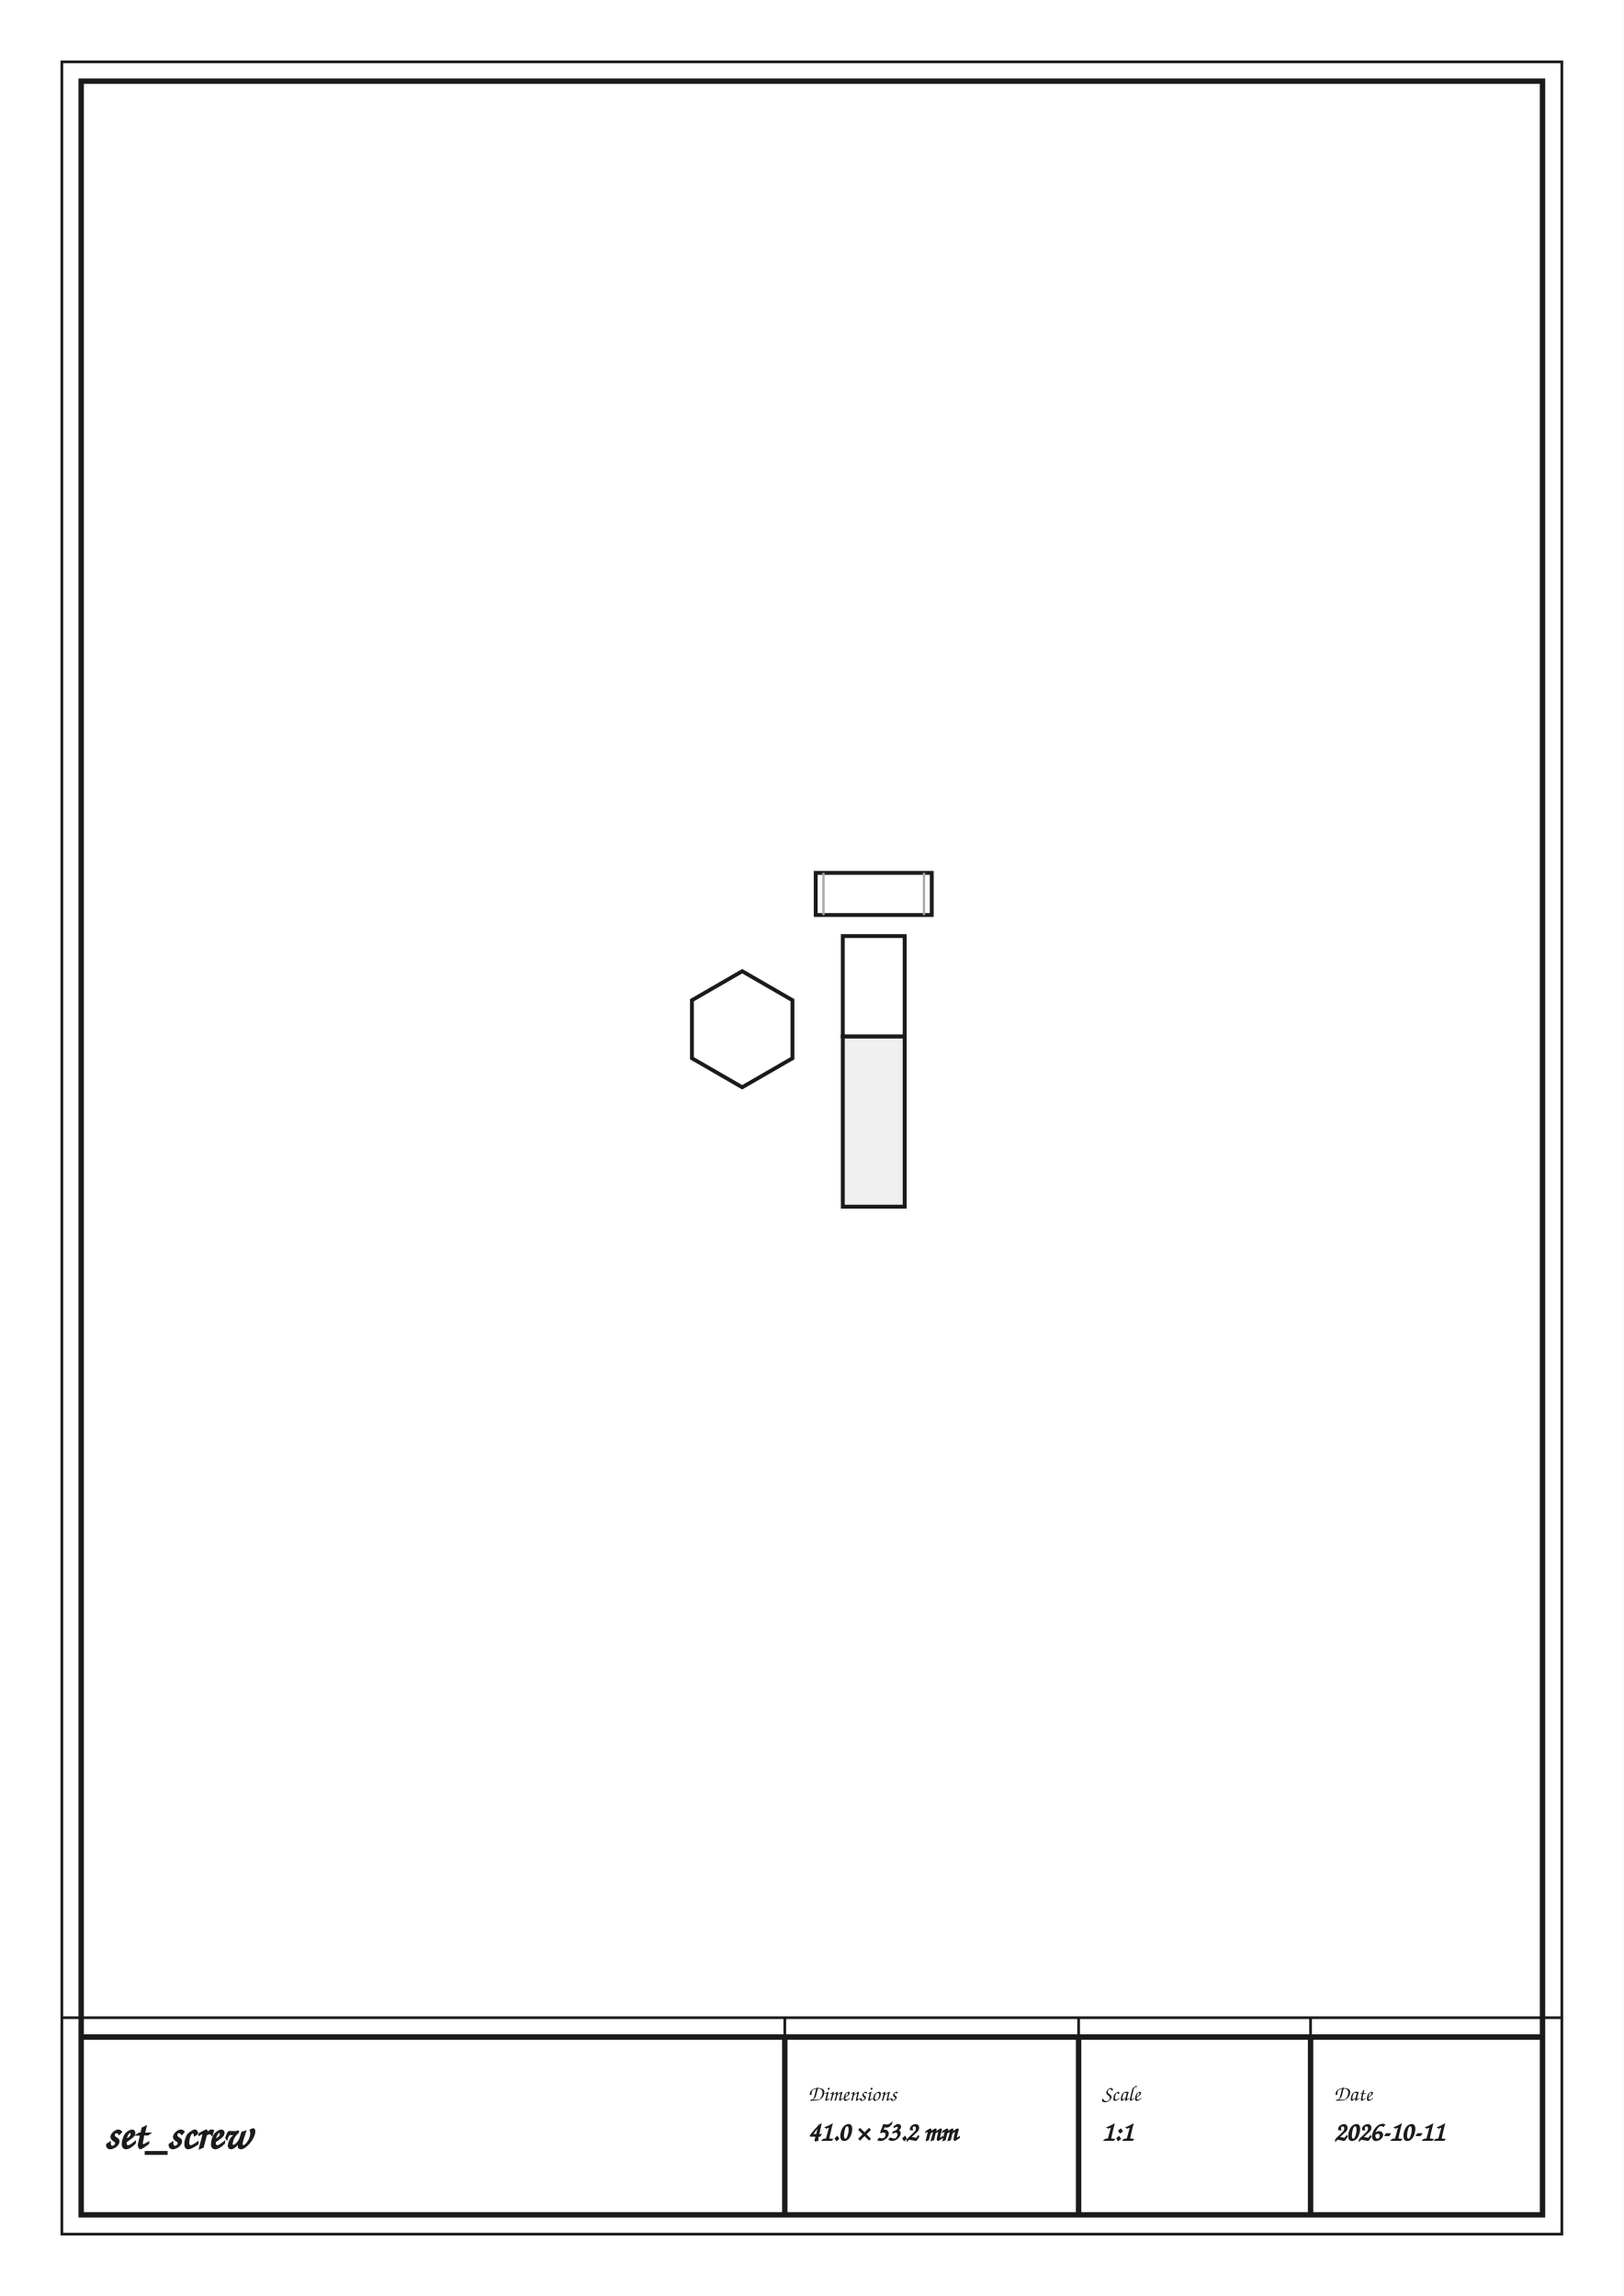
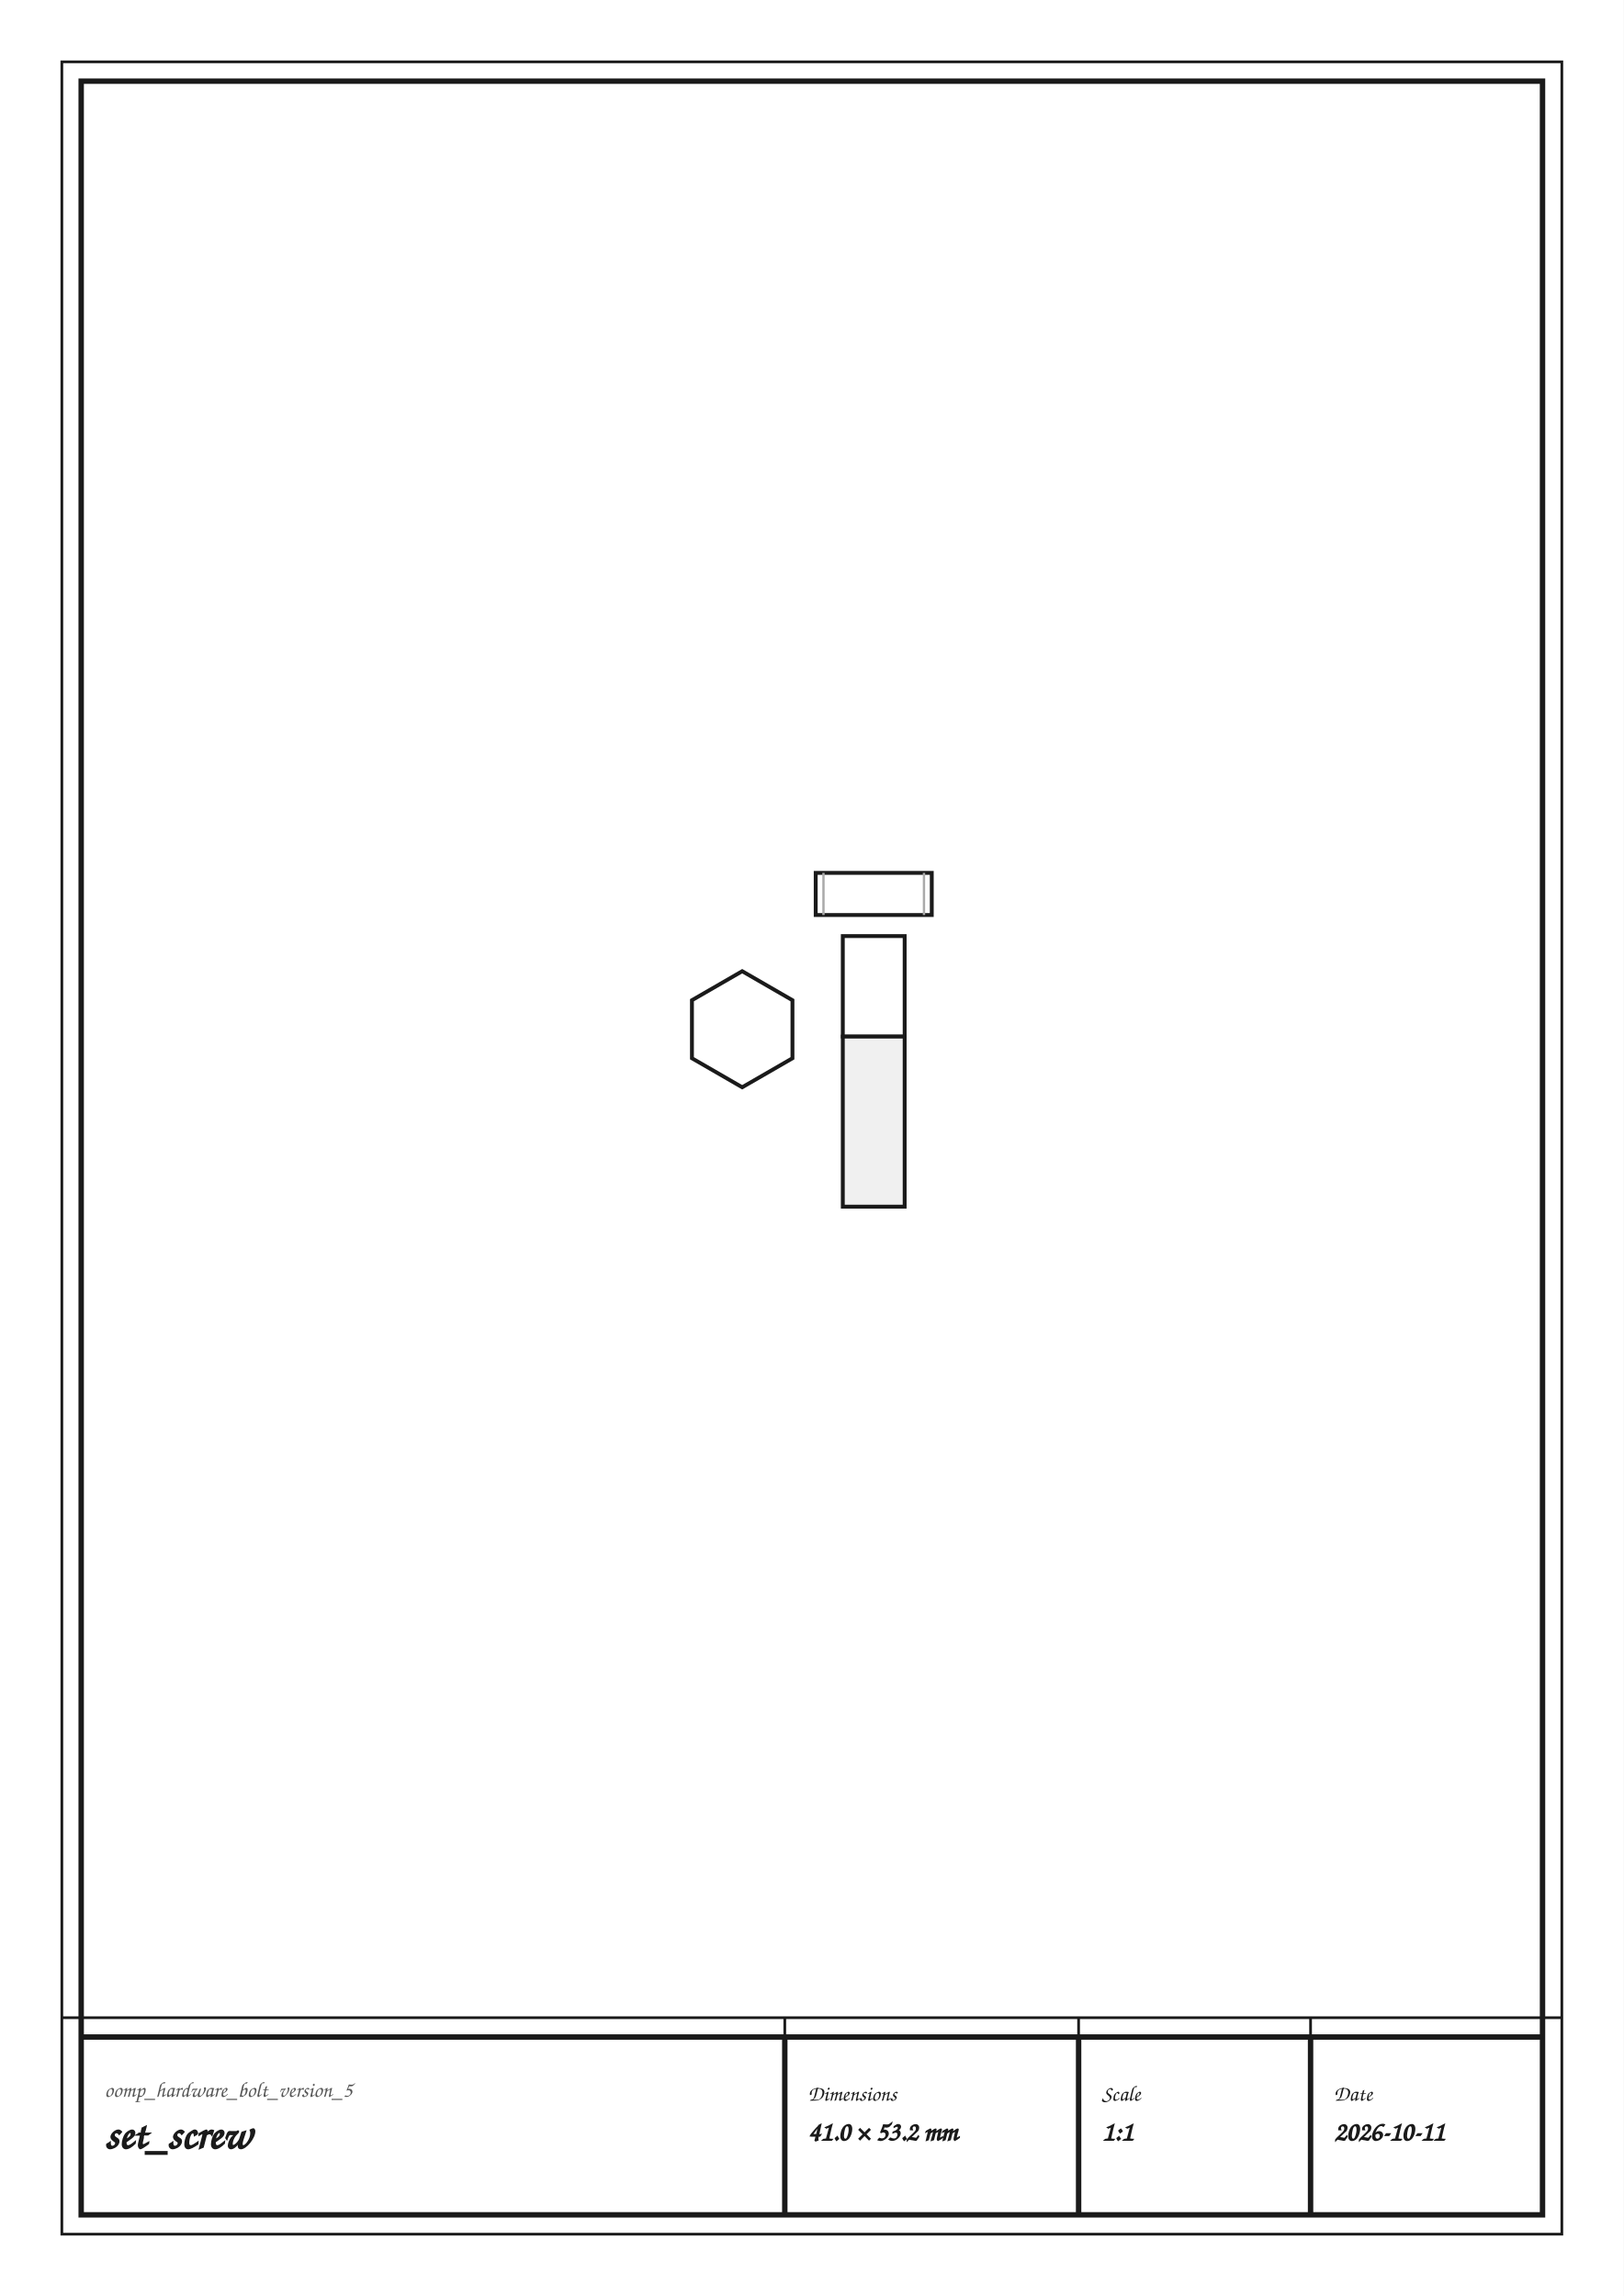
<svg xmlns="http://www.w3.org/2000/svg" width="210mm" height="297mm" viewBox="0 0 210 297">
  <rect x="0" y="0" width="210" height="297" fill="white" stroke="none" />
  <rect x="8" y="8" width="194" height="281" fill="none" stroke="#1A1A1A" stroke-width="0.35" />
  <rect x="10.5" y="10.5" width="189" height="276" fill="none" stroke="#1A1A1A" stroke-width="0.7" />
  <line x1="8" y1="261" x2="202" y2="261" stroke="#1A1A1A" stroke-width="0.35" />
  <line x1="10.5" y1="263.5" x2="199.5" y2="263.5" stroke="#1A1A1A" stroke-width="0.7" />
  <line x1="101.5" y1="261" x2="101.5" y2="286.5" stroke="#1A1A1A" stroke-width="0.35" />
  <line x1="101.5" y1="263.5" x2="101.5" y2="286.5" stroke="#1A1A1A" stroke-width="0.7" />
  <line x1="139.5" y1="261" x2="139.5" y2="286.5" stroke="#1A1A1A" stroke-width="0.35" />
  <line x1="139.5" y1="263.5" x2="139.5" y2="286.5" stroke="#1A1A1A" stroke-width="0.7" />
  <line x1="169.5" y1="261" x2="169.5" y2="286.5" stroke="#1A1A1A" stroke-width="0.35" />
  <line x1="169.5" y1="263.5" x2="169.5" y2="286.5" stroke="#1A1A1A" stroke-width="0.7" />
+   <text x="13.5" y="270.5" font-family="Swis721 Blk BT, comic sans ms" font-size="2.8" font-weight="normal" text-anchor="start" dominant-baseline="middle" fill="#555555" textLength="85" lengthAdjust="spacingAndGlyphs">oomp_hardware_bolt_version_5</text>
  <text x="13.5" y="276.5" font-family="Swis721 Blk BT, comic sans ms" font-size="5.5" font-weight="bold" text-anchor="start" dominant-baseline="middle" fill="#1A1A1A" textLength="85" lengthAdjust="spacingAndGlyphs">set_screw</text>
  <text x="104.5" y="271" font-family="Swis721 Blk BT, comic sans ms" font-size="2.8" font-weight="normal" text-anchor="start" dominant-baseline="middle" fill="#1A1A1A">Dimensions</text>
  <text x="104.5" y="276" font-family="Swis721 Blk BT, comic sans ms" font-size="3.5" font-weight="bold" text-anchor="start" dominant-baseline="middle" fill="#1A1A1A">41.0 × 53.2 mm</text>
  <text x="142.5" y="271" font-family="Swis721 Blk BT, comic sans ms" font-size="2.8" font-weight="normal" text-anchor="start" dominant-baseline="middle" fill="#1A1A1A">Scale</text>
  <text x="142.5" y="276" font-family="Swis721 Blk BT, comic sans ms" font-size="3.5" font-weight="bold" text-anchor="start" dominant-baseline="middle" fill="#1A1A1A">1:1</text>
  <text x="172.5" y="271" font-family="Swis721 Blk BT, comic sans ms" font-size="2.8" font-weight="normal" text-anchor="start" dominant-baseline="middle" fill="#1A1A1A">Date</text>
  <text x="172.5" y="276" font-family="Swis721 Blk BT, comic sans ms" font-size="3.5" font-weight="bold" text-anchor="start" dominant-baseline="middle" fill="#1A1A1A">2026-10-11</text>
  <g transform="translate(84.4916,107.9125) scale(1)">
    <polygon points="18,21.472 11.5,17.719 5,21.472 5,28.978 11.5,32.731 18,28.978" fill="none" stroke="#1A1A1A" stroke-width="0.5" />
    <rect x="21.006" y="5" width="15.011" height="5.45" fill="none" stroke="#1A1A1A" stroke-width="0.5" />
    <line x1="22.011" y1="10.45" x2="22.011" y2="5" fill="#333333" stroke="#AAAAAA" stroke-width="0.3" />
    <line x1="35.011" y1="10.45" x2="35.011" y2="5" fill="#333333" stroke="#AAAAAA" stroke-width="0.3" />
    <rect x="24.511" y="13.175" width="8" height="13" fill="none" stroke="#1A1A1A" stroke-width="0.5" />
    <rect x="24.511" y="26.175" width="8" height="22" fill="#F0F0F0" stroke="#1A1A1A" stroke-width="0.5" />
  </g>
</svg>
